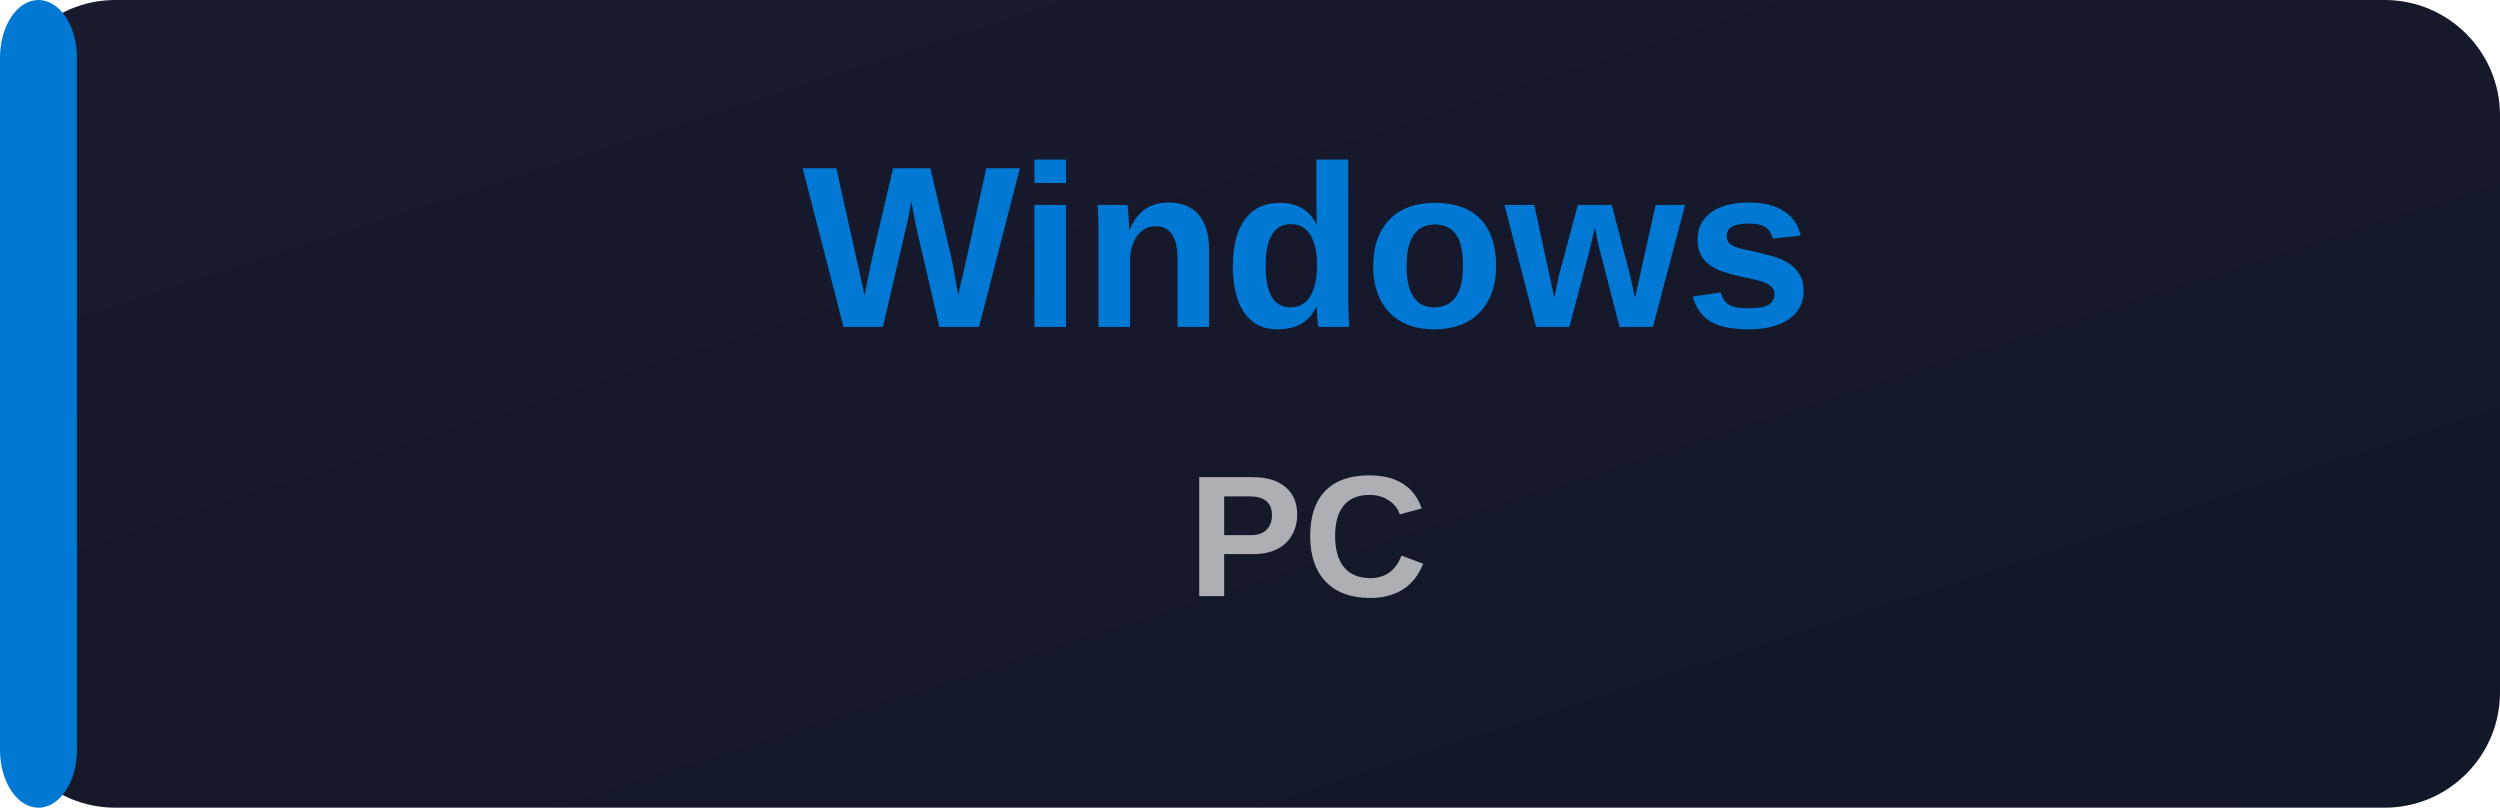
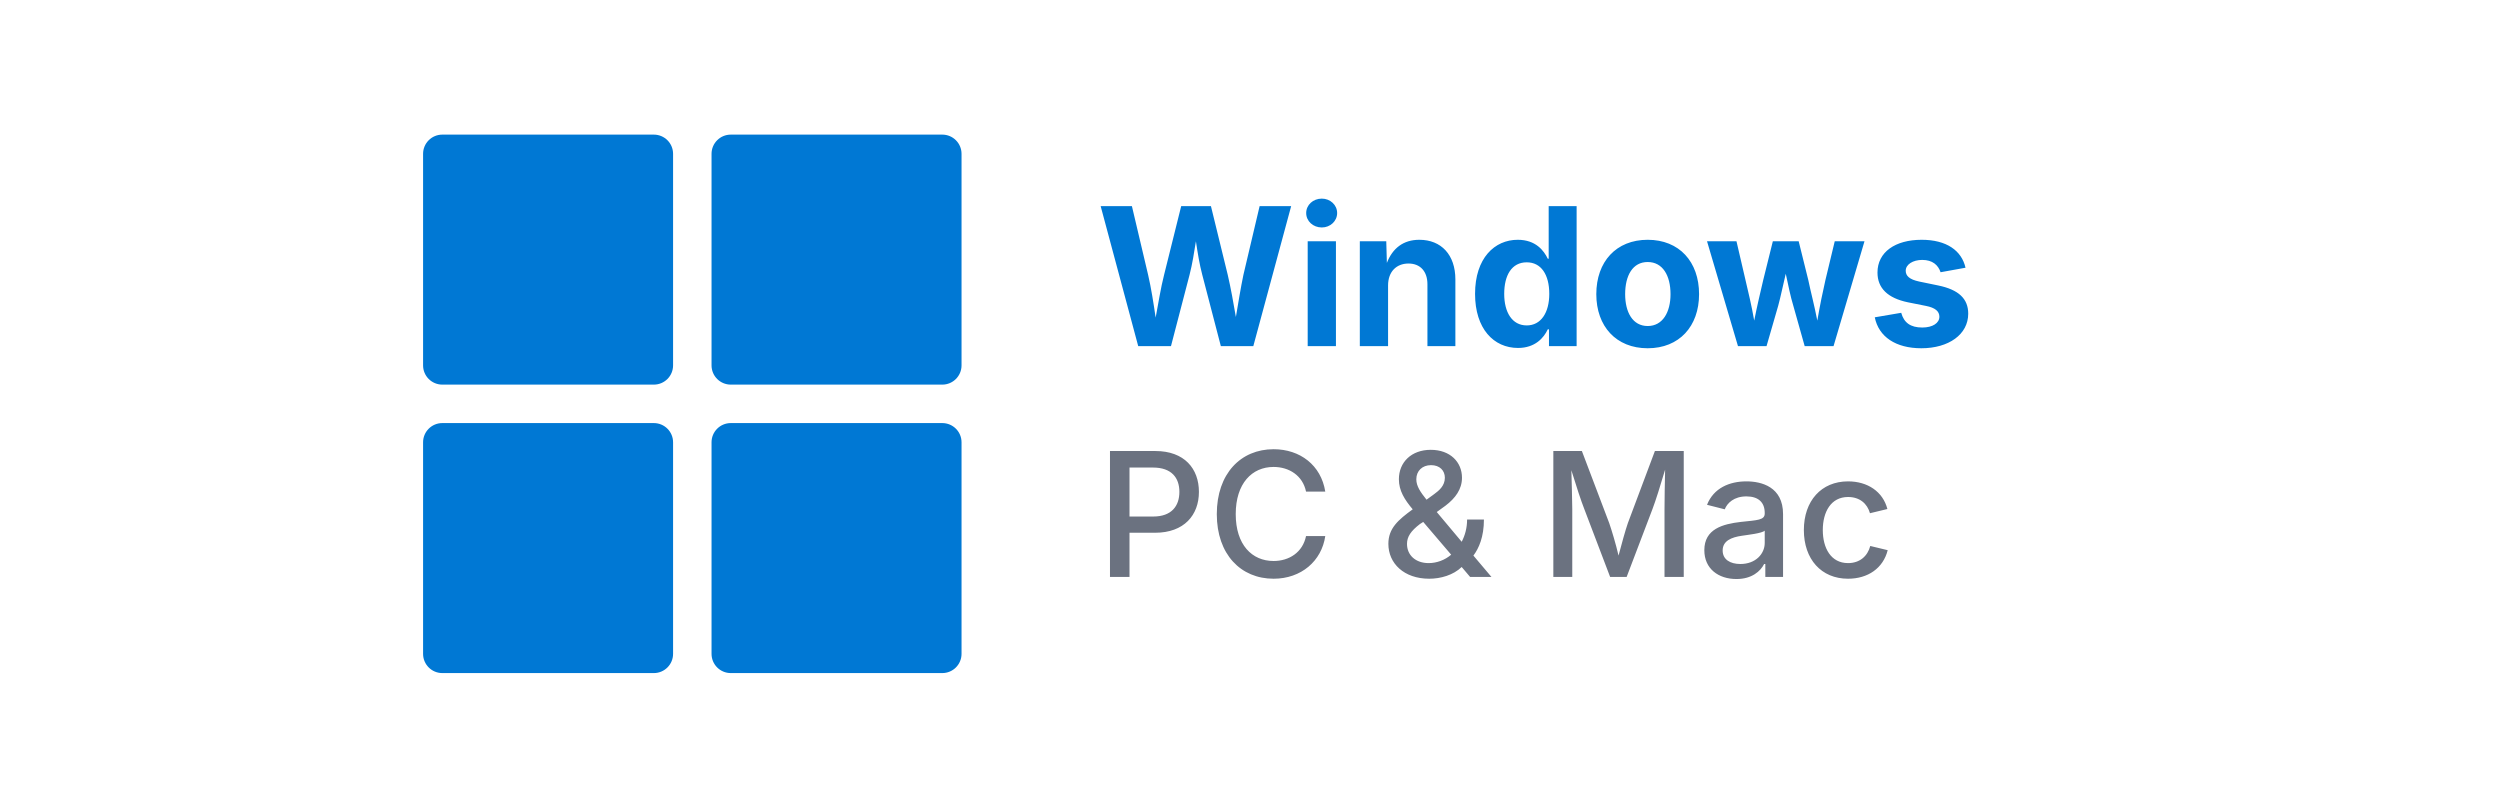
<svg xmlns="http://www.w3.org/2000/svg" width="130" height="42" viewBox="0 0 130 42">
-   <defs>
-     <linearGradient id="bg" x1="0" y1="0" x2="1" y2="1">
-       <stop offset="0%" stop-color="#1a1a2e" />
-       <stop offset="100%" stop-color="#111827" />
-     </linearGradient>
-   </defs>
-   <rect width="130" height="42" fill="url(#bg)" rx="6" />
-   <rect x="0" y="0" width="4" height="42" fill="#0078D4" rx="3" />
-   <text x="68" y="17" text-anchor="middle" font-family="Arial,Helvetica,sans-serif" font-size="12" font-weight="900" fill="#0078D4">Windows</text>
-   <text x="68" y="31" text-anchor="middle" font-family="Arial,Helvetica,sans-serif" font-size="9" font-weight="600" fill="rgba(255,255,255,0.65)">PC</text>
+   <rect x="22" y="7" width="13" height="13" rx="1" fill="#0078D4" />
+   <rect x="37" y="7" width="13" height="13" rx="1" fill="#0078D4" />
+   <rect x="22" y="22" width="13" height="13" rx="1" fill="#0078D4" />
+   <rect x="37" y="22" width="13" height="13" rx="1" fill="#0078D4" />
+   <text x="57" y="18" font-family="'Inter','DM Sans',Arial,sans-serif" font-size="10" font-weight="700" fill="#0078D4">Windows</text>
+   <text x="57" y="30" font-family="'Inter','DM Sans',Arial,sans-serif" font-size="9" font-weight="500" fill="#6B7280">PC &amp; Mac</text>
</svg>
